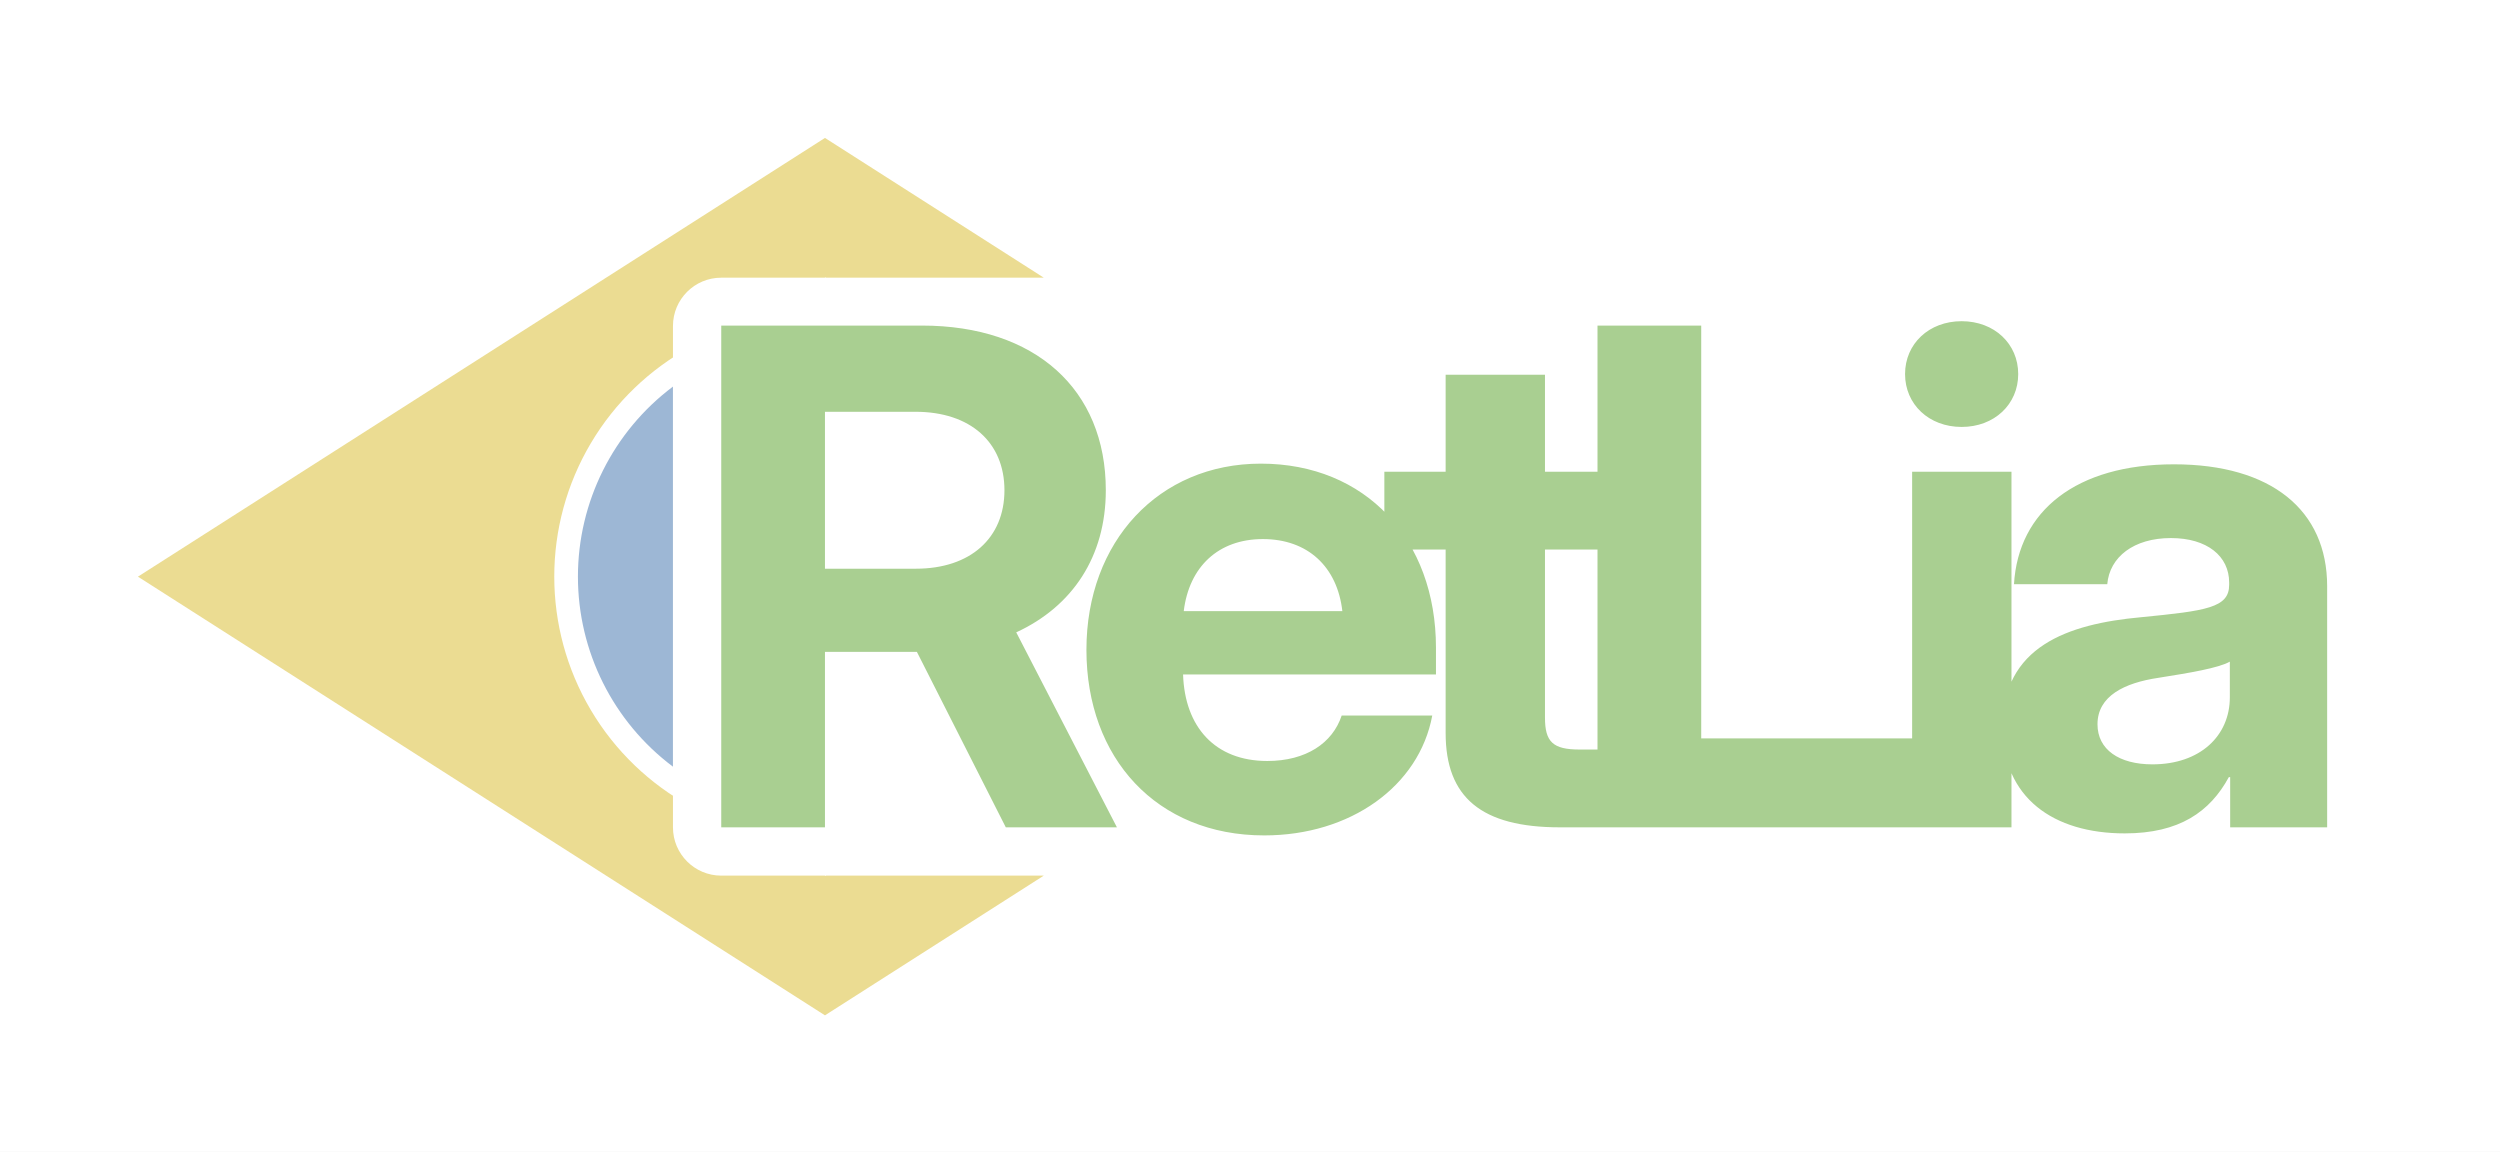
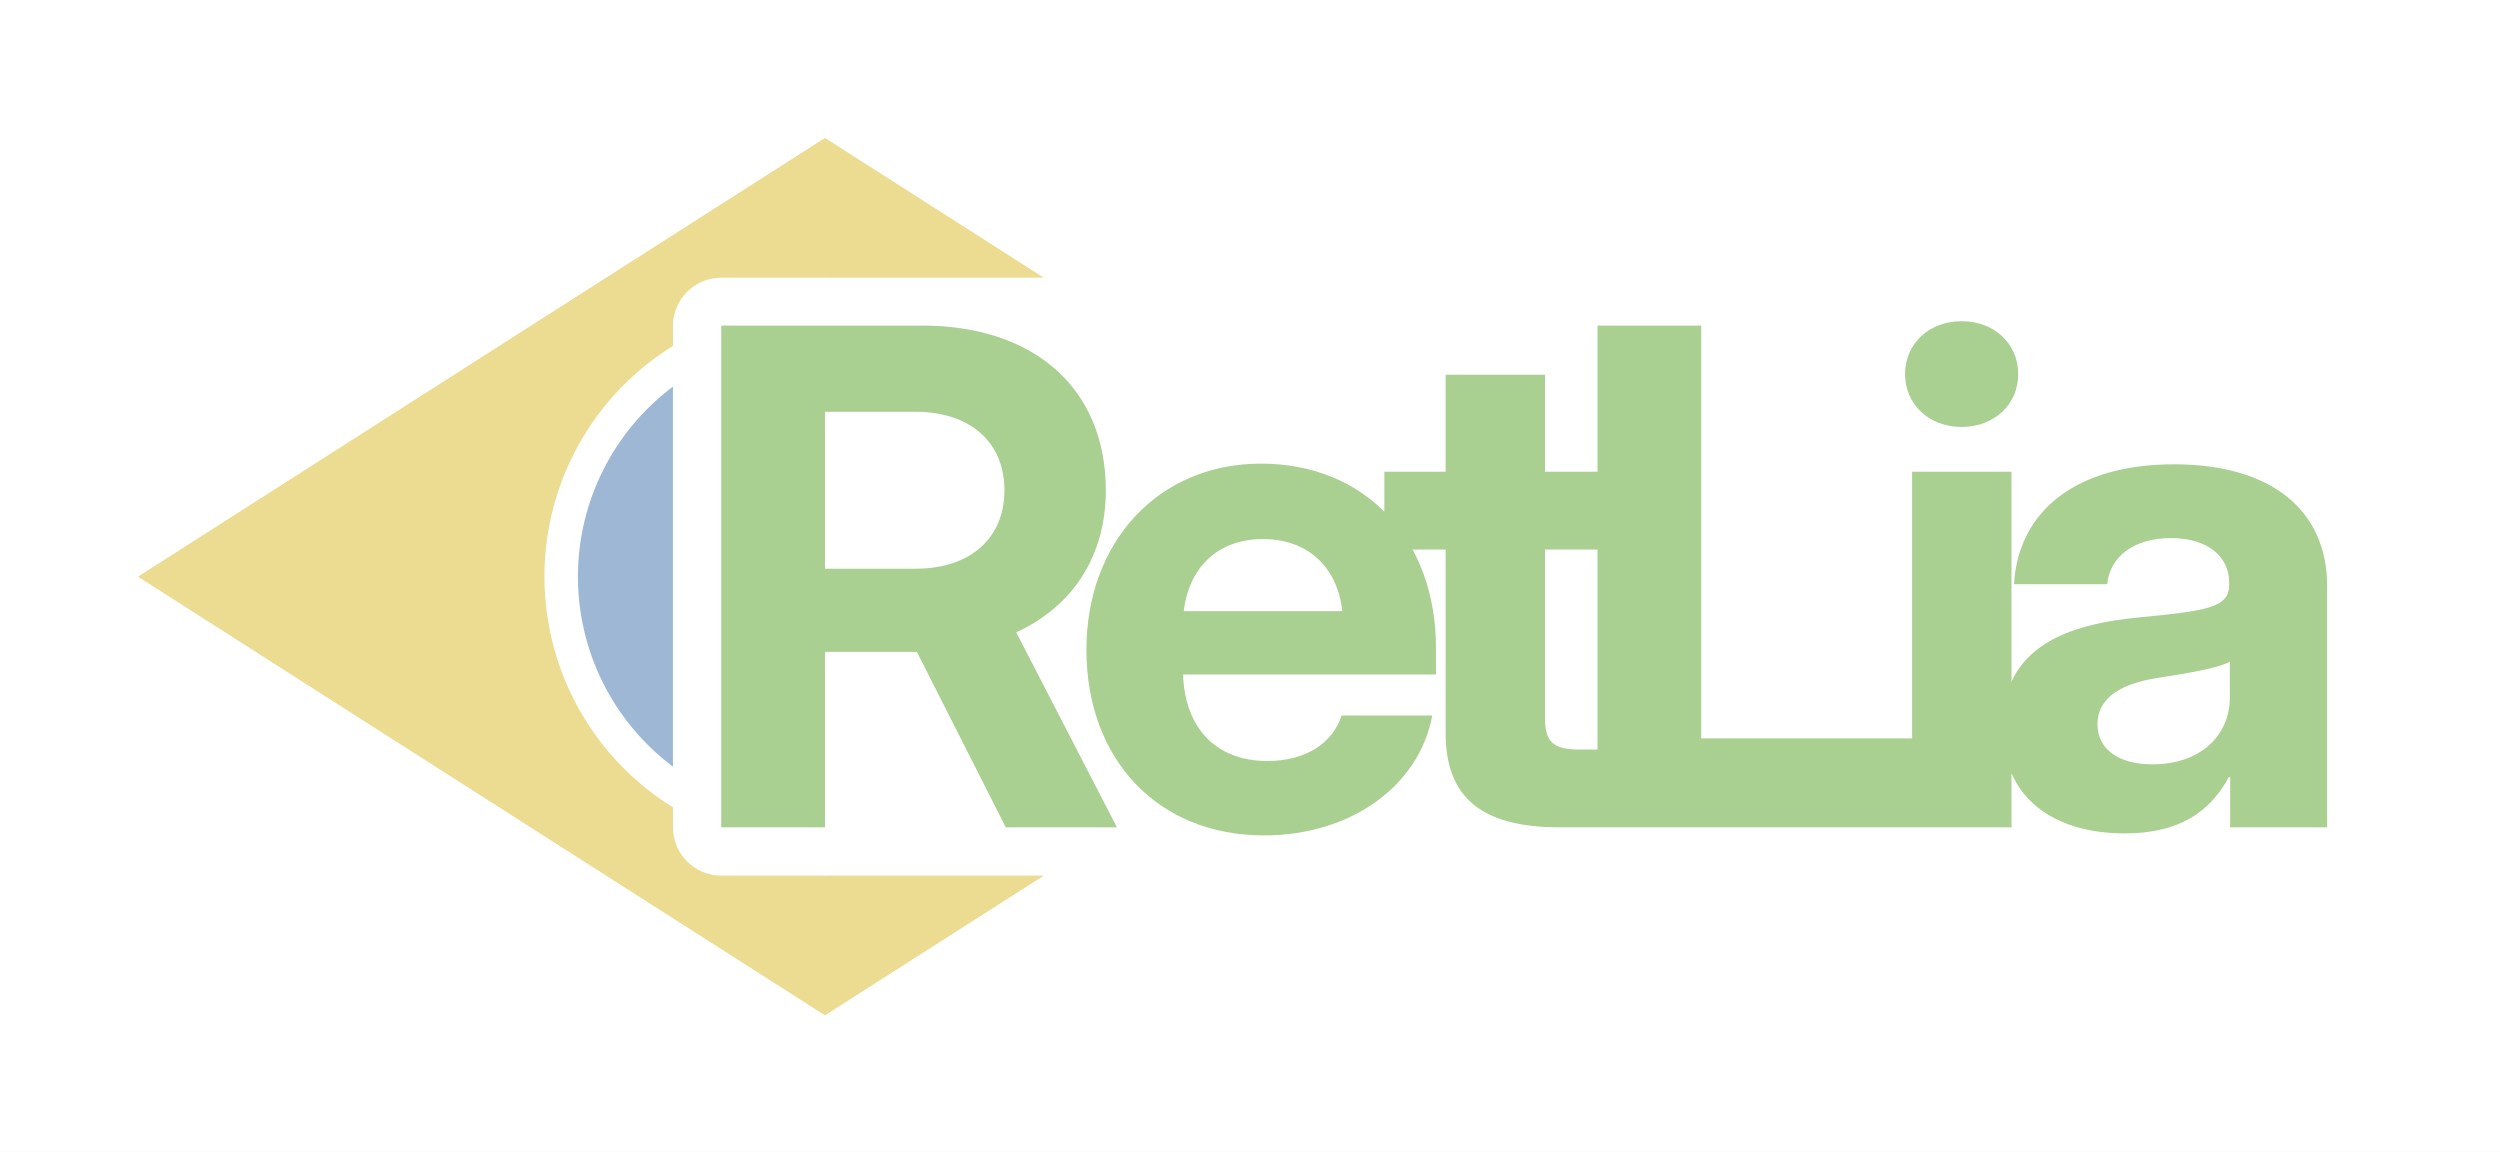
<svg xmlns="http://www.w3.org/2000/svg" width="725" height="334" viewBox="0 0 725 334">
  <rect width="100%" height="100%" fill="#fff" />
-   <path d="M239.24 40.00L302.70 80.53L239.24 80.53L239.24 91.38A75.89 75.89 0 1 0 239.24 243.07L239.24 253.93L302.70 253.93L239.24 294.45L40.00 167.23Z" fill="#EBDC92" />
+   <path d="M239.24 40.00L302.70 80.53L239.24 80.53L239.24 88.58A78.69 78.69 0 1 0 239.24 245.87L239.24 253.93L302.70 253.93L239.24 294.45L40.00 167.23Z" fill="#EBDC92" />
  <path d="M195.16 112.11A68.89 68.89 0 0 0 195.16 222.34Z" fill="#9DB7D5" />
  <path d="M239.54 80.53H209.16A14.00 14.00 0 0 0 195.16 94.53V239.93A14.00 14.00 0 0 0 209.16 253.93H239.54Z" fill="#fff" />
  <path d="M209.161 239.925H239.239V189.046H265.606C265.704 189.046 265.802 189.046 265.899 189.046L291.681 239.925H323.907L294.708 183.382C311.016 175.863 320.684 161.409 320.684 142.171C320.684 112.874 300.177 94.417 267.364 94.417H209.161ZM239.239 164.925V119.417H265.509C281.427 119.417 291.29 128.304 291.29 142.171C291.29 156.038 281.427 164.925 265.606 164.925ZM366.626 242.269C391.626 242.269 411.548 228.011 415.356 207.503H389.087C386.45 215.511 378.735 220.687 367.505 220.687C352.368 220.687 343.579 210.823 343.091 195.589H416.431V187.874C416.431 156.429 396.02 134.456 365.649 134.456C336.059 134.456 315.063 157.015 315.063 188.46C315.063 219.808 335.376 242.269 366.626 242.269ZM343.286 177.23C344.849 164.339 353.345 156.331 366.235 156.331C379.224 156.331 387.817 164.339 389.282 177.23ZM469.138 136.8H448.044V108.675H419.235V136.8H401.462V159.359H419.235V212.581C419.235 231.331 429.684 239.925 452.341 239.925H469.138V217.366H458.102C450.29 217.366 448.044 215.12 448.044 208.089V159.359H469.138ZM463.274 239.925H559.466V214.144H493.352V94.417H463.274ZM554.519 239.925H583.327V136.8H554.519ZM568.874 123.812C578.347 123.812 585.281 117.269 585.281 108.48C585.281 99.691 578.347 93.148 568.874 93.148C559.402 93.148 552.468 99.691 552.468 108.48C552.468 117.269 559.402 123.812 568.874 123.812ZM616.183 241.683C632.003 241.683 640.89 235.433 646.359 225.374H646.749V239.925H674.874V170.003C674.874 147.933 658.663 134.652 630.441 134.652C602.12 134.652 585.324 148.128 584.054 169.417H611.105C611.788 161.507 618.82 156.038 629.562 156.038C640.109 156.038 646.456 161.312 646.456 168.929V169.613C646.456 176.253 639.816 177.132 620.968 178.988C599.484 180.941 580.734 187.581 580.734 210.823C580.734 231.429 595.577 241.683 616.183 241.683ZM624.191 221.663C614.523 221.663 608.273 217.366 608.273 210.042C608.273 201.839 616.085 198.03 625.949 196.566C635.226 195.101 643.331 193.734 646.652 191.878V202.23C646.652 213.363 638.058 221.663 624.191 221.663Z" fill="#A9CF91" />
</svg>
